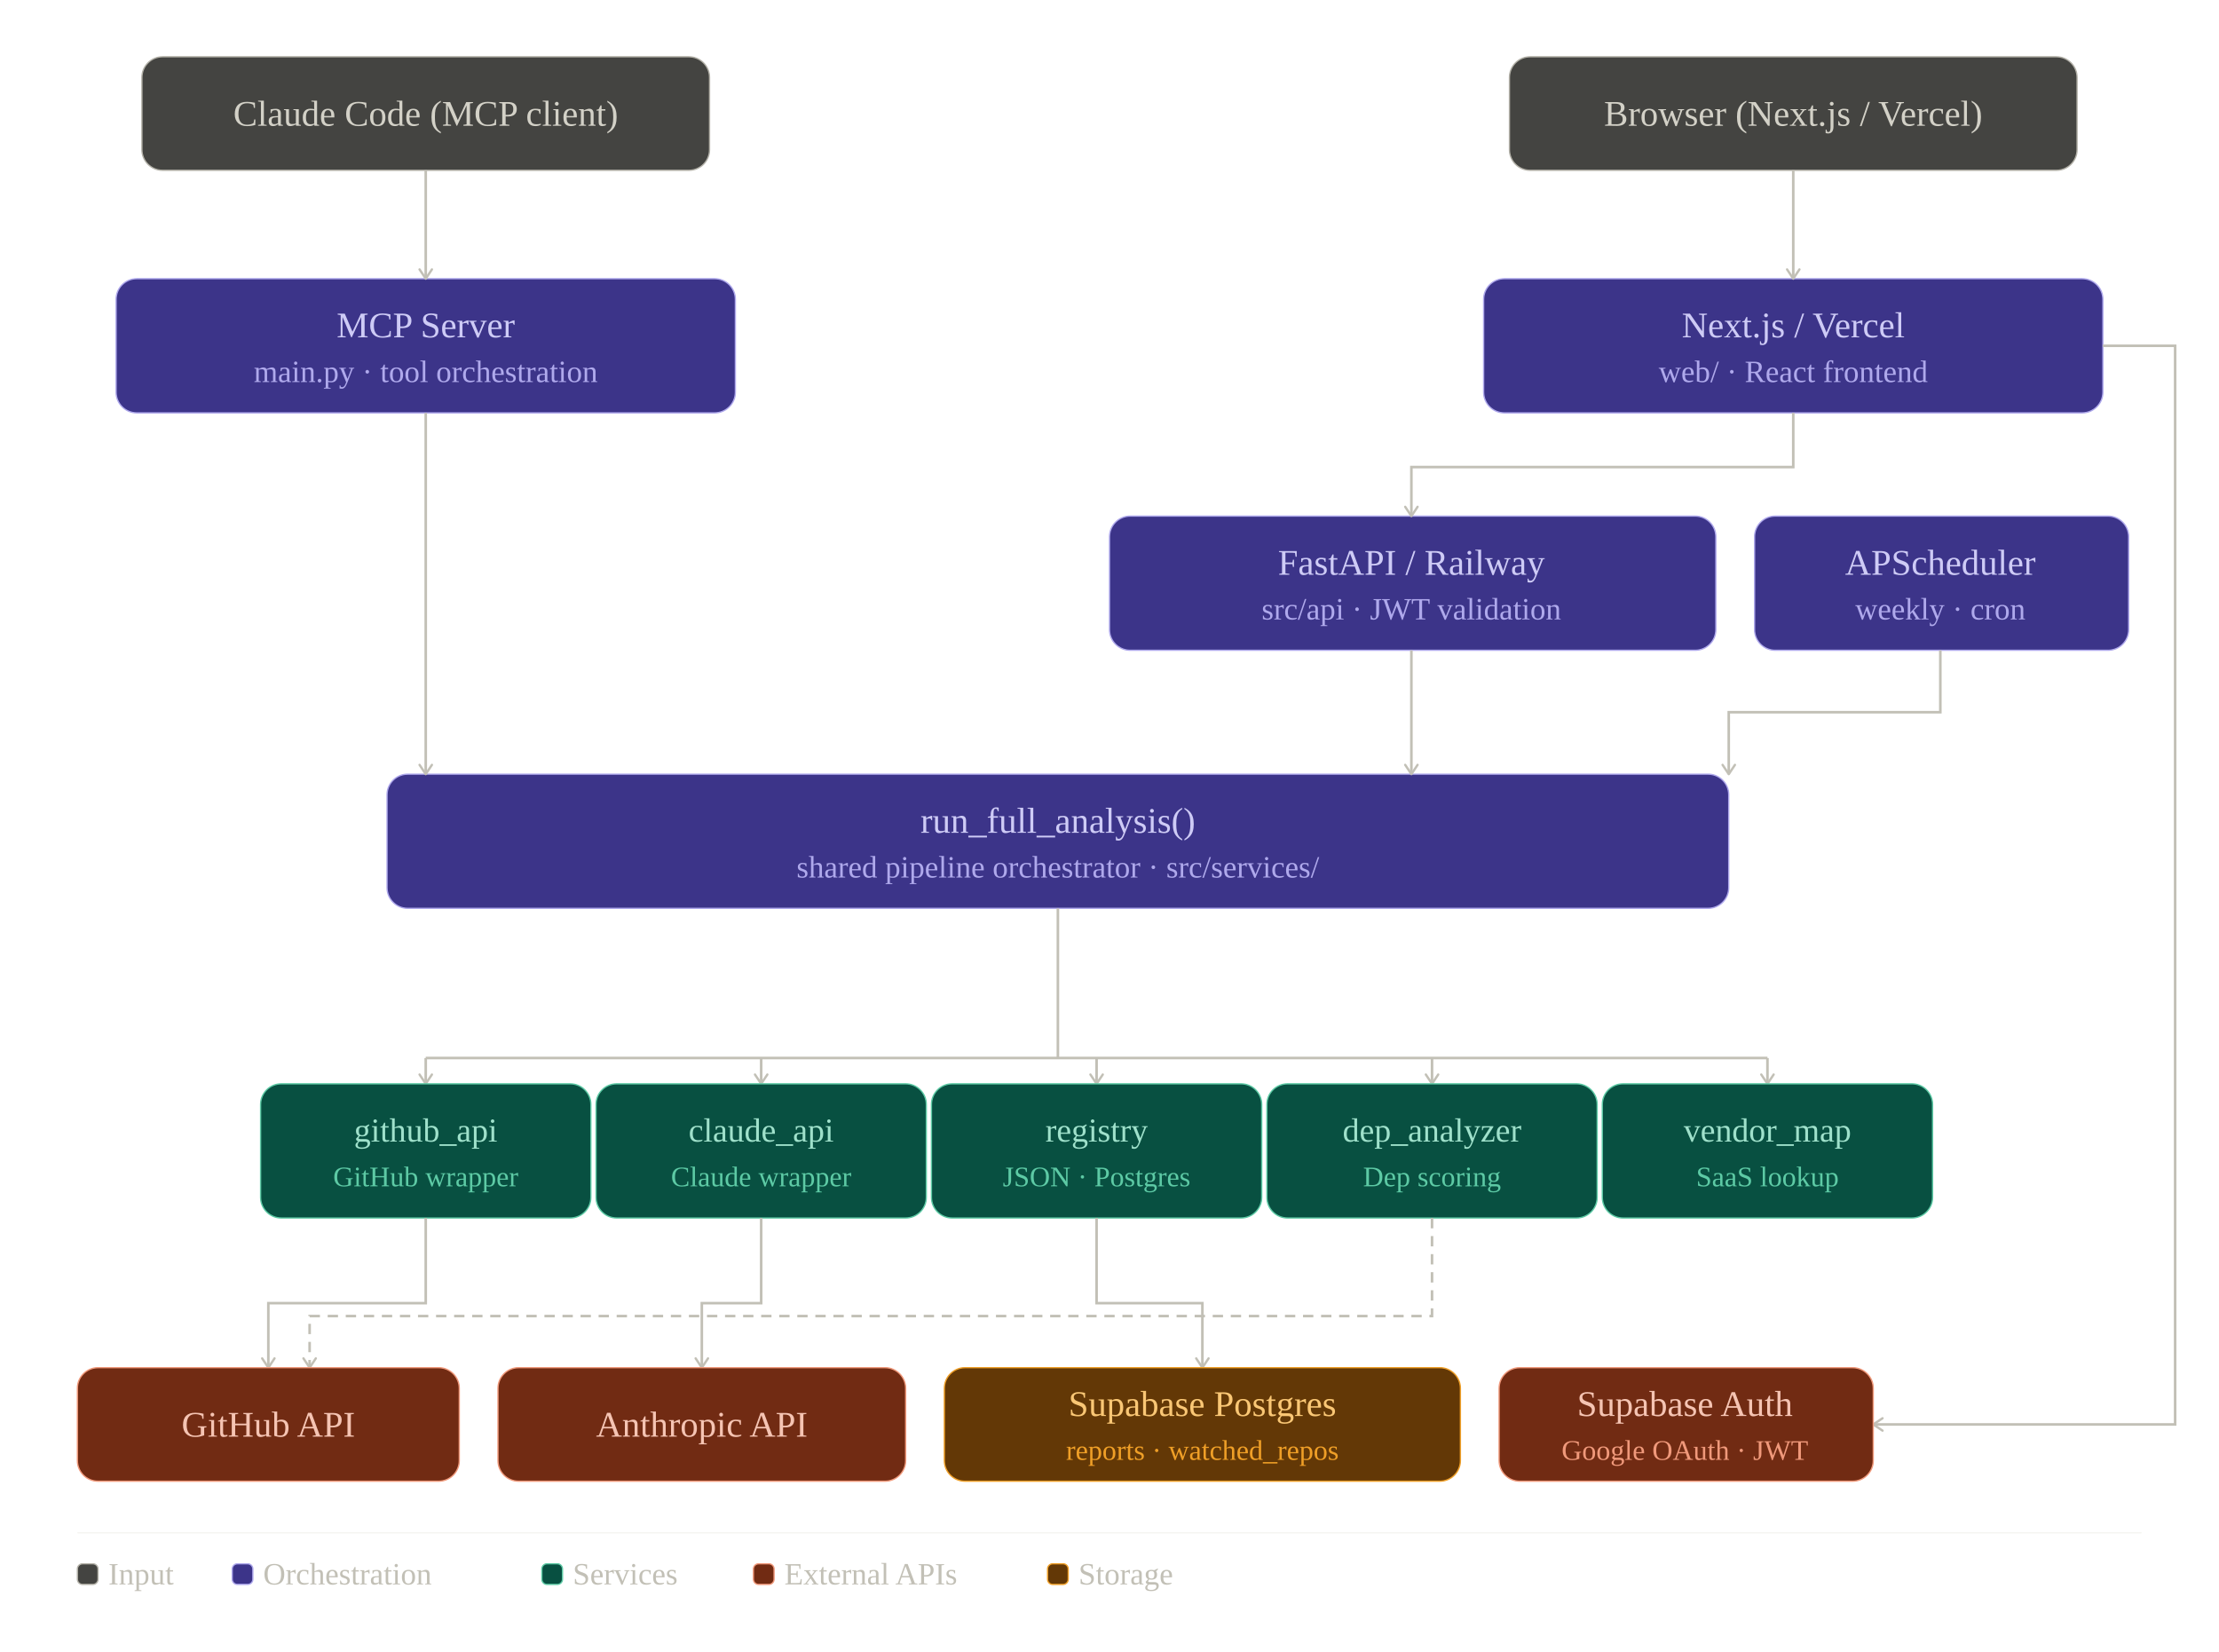
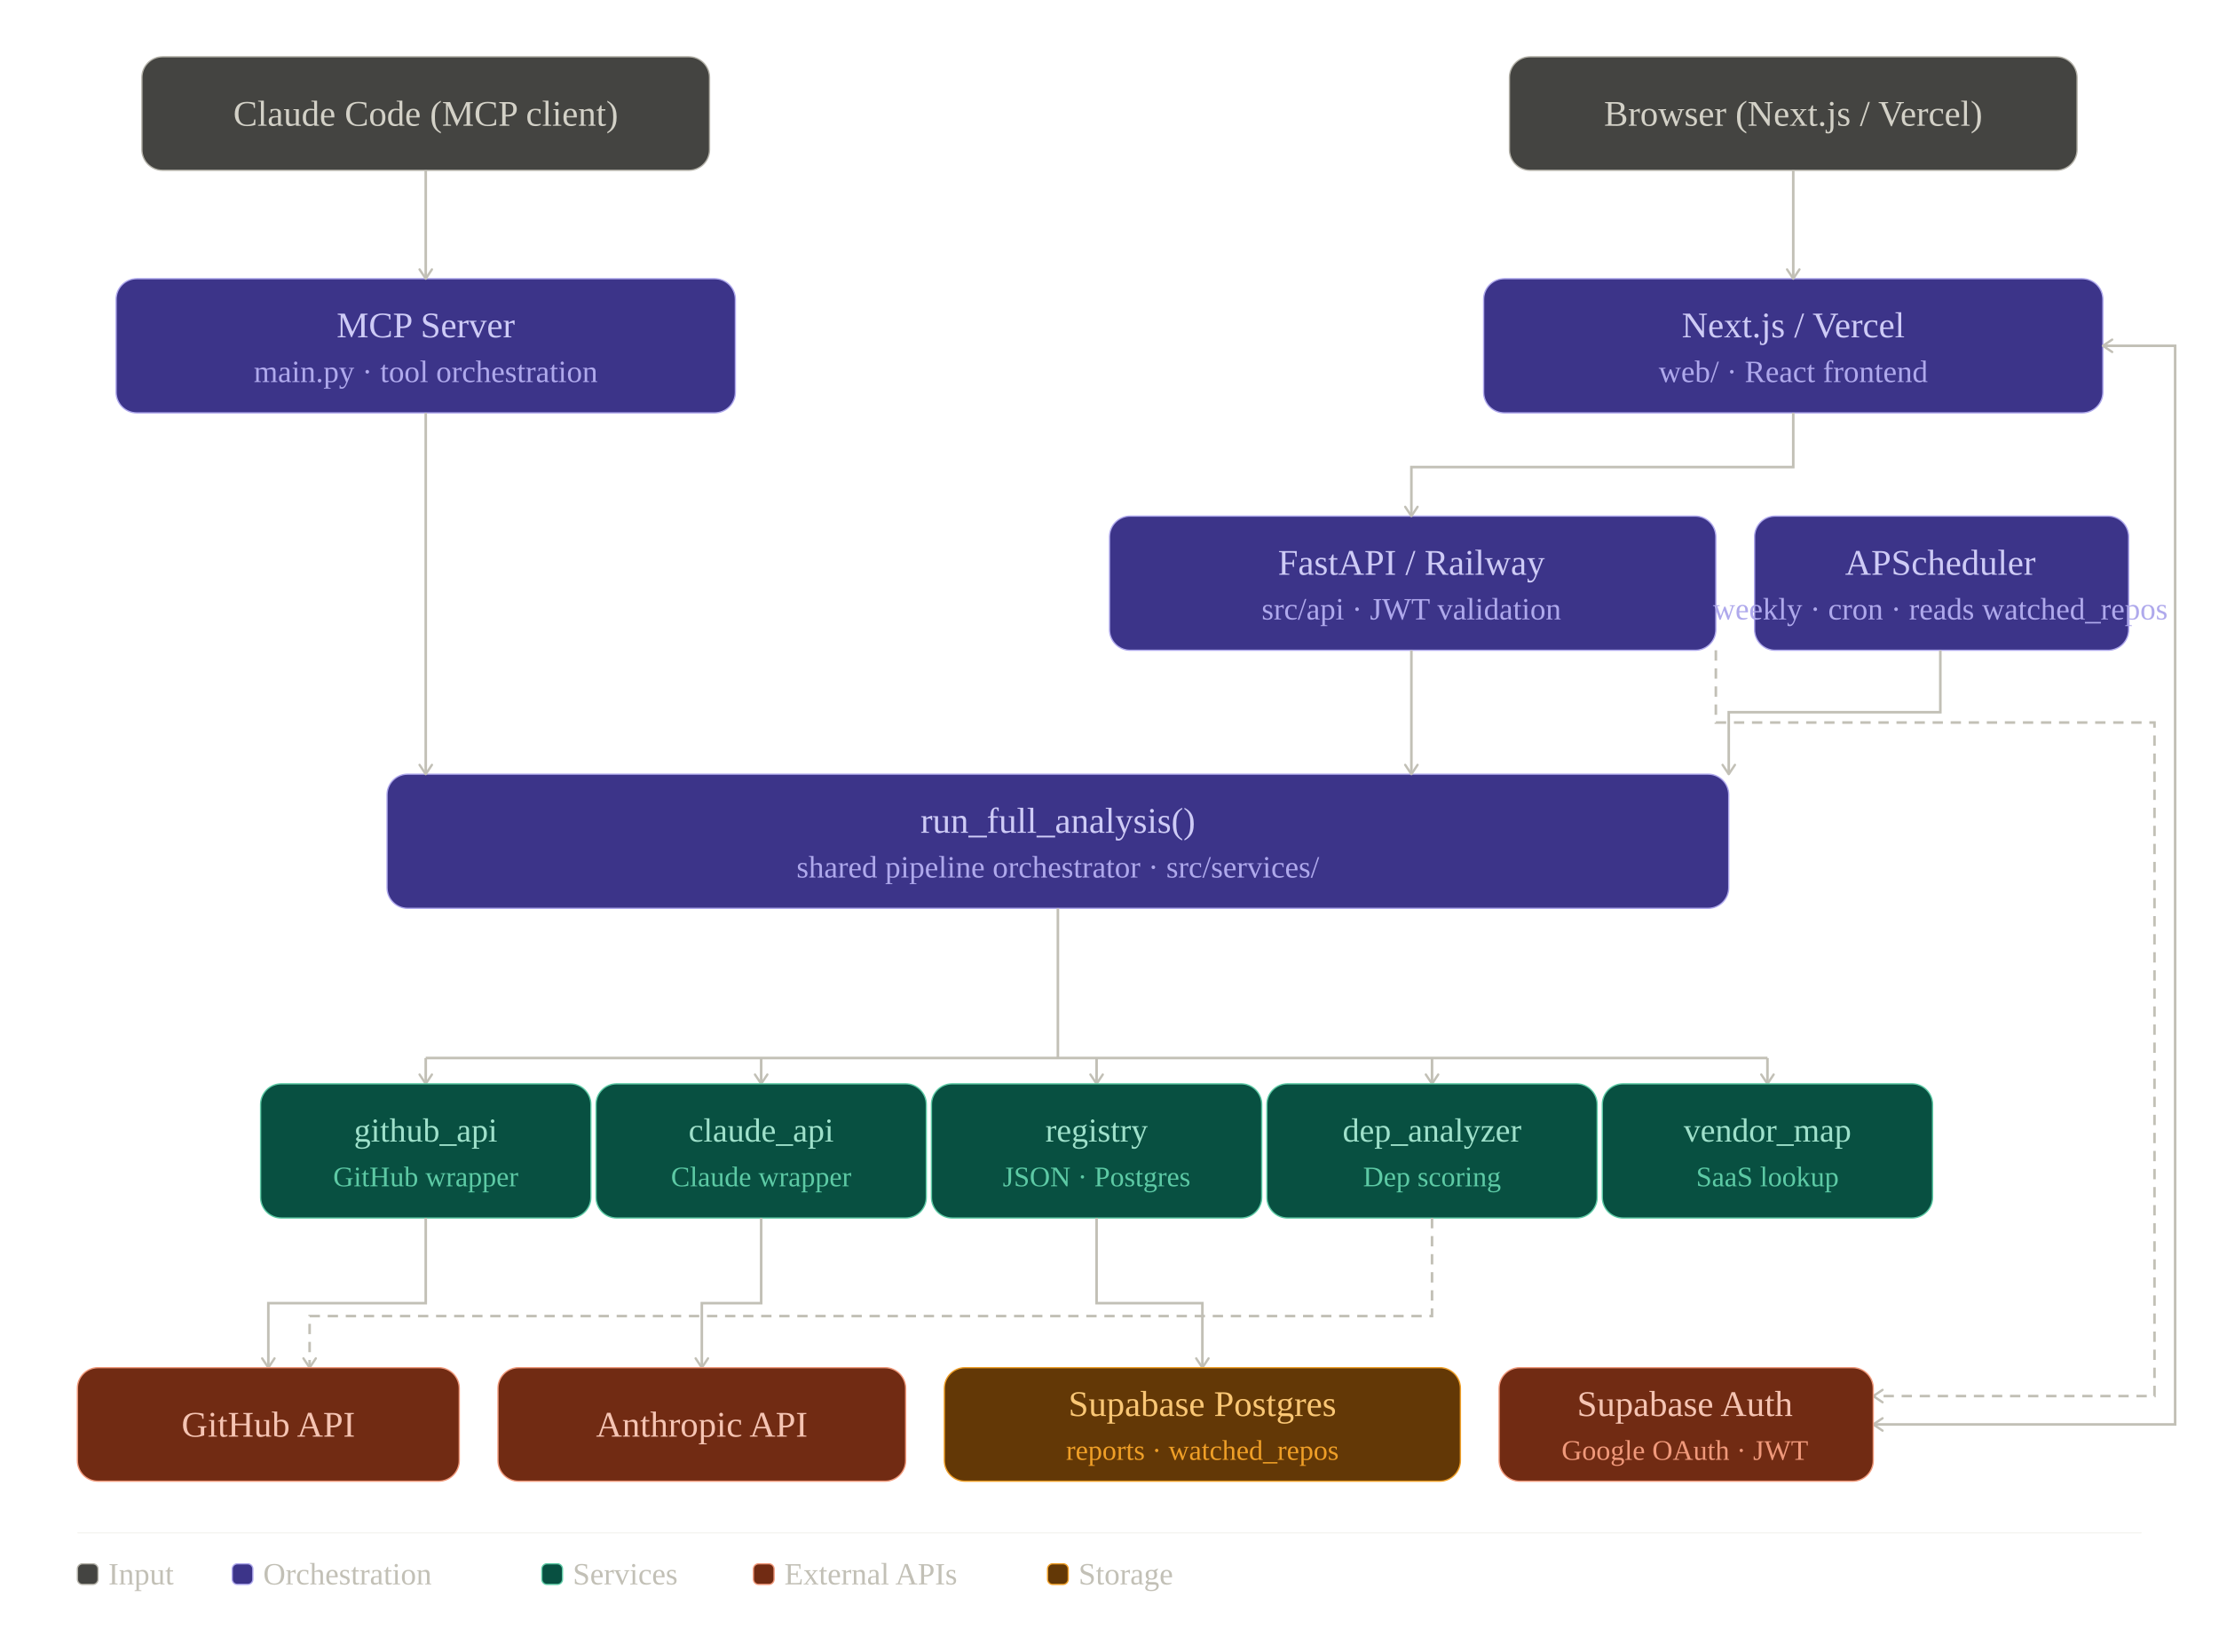
<svg xmlns="http://www.w3.org/2000/svg" width="100%" viewBox="0 0 860 640" role="img">
  <defs>
    <marker id="arrow" viewBox="0 0 10 10" refX="8" refY="5" markerWidth="6" markerHeight="6" orient="auto-start-reverse">
      <path d="M2 1L8 5L2 9" fill="none" stroke="context-stroke" stroke-width="1.5" stroke-linecap="round" stroke-linejoin="round" />
    </marker>
  </defs>
  <style>
  .conn { stroke: rgb(194,192,182); }
  .conn-dashed { stroke: rgb(194,192,182); stroke-dasharray: 4 3; }
  .divider-line { stroke: rgba(222,220,209,0.3); }
  .legend-label { fill: rgb(194,192,182); font-size: 12px; }

  @media (prefers-color-scheme: light) {
    .conn { stroke: rgb(60,60,60); }
    .conn-dashed { stroke: rgb(60,60,60); }
    .divider-line { stroke: rgba(60,60,60,0.35); }
    .legend-label { fill: rgb(30,30,30); }
  }
</style>
  <g>
    <rect x="55" y="22" width="220" height="44" rx="8" stroke-width="0.5" style="fill:rgb(68,68,65);stroke:rgb(180,178,169);" />
    <text x="165" y="44" text-anchor="middle" dominant-baseline="central" style="fill:rgb(211,209,199);font-size:14px;font-weight:500;">Claude Code (MCP client)</text>
  </g>
  <g>
    <rect x="585" y="22" width="220" height="44" rx="8" stroke-width="0.5" style="fill:rgb(68,68,65);stroke:rgb(180,178,169);" />
    <text x="695" y="44" text-anchor="middle" dominant-baseline="central" style="fill:rgb(211,209,199);font-size:14px;font-weight:500;">Browser (Next.js / Vercel)</text>
  </g>
  <g>
    <rect x="45" y="108" width="240" height="52" rx="8" stroke-width="0.5" style="fill:rgb(60,52,137);stroke:rgb(175,169,236);" />
    <text x="165" y="126" text-anchor="middle" dominant-baseline="central" style="fill:rgb(206,203,246);font-size:14px;font-weight:500;">MCP Server</text>
    <text x="165" y="144" text-anchor="middle" dominant-baseline="central" style="fill:rgb(175,169,236);font-size:12px;">main.py · tool orchestration</text>
  </g>
  <g>
    <rect x="575" y="108" width="240" height="52" rx="8" stroke-width="0.5" style="fill:rgb(60,52,137);stroke:rgb(175,169,236);" />
    <text x="695" y="126" text-anchor="middle" dominant-baseline="central" style="fill:rgb(206,203,246);font-size:14px;font-weight:500;">Next.js / Vercel</text>
    <text x="695" y="144" text-anchor="middle" dominant-baseline="central" style="fill:rgb(175,169,236);font-size:12px;">web/ · React frontend</text>
  </g>
  <g>
    <rect x="430" y="200" width="235" height="52" rx="8" stroke-width="0.5" style="fill:rgb(60,52,137);stroke:rgb(175,169,236);" />
    <text x="547" y="218" text-anchor="middle" dominant-baseline="central" style="fill:rgb(206,203,246);font-size:14px;font-weight:500;">FastAPI / Railway</text>
    <text x="547" y="236" text-anchor="middle" dominant-baseline="central" style="fill:rgb(175,169,236);font-size:12px;">src/api · JWT validation</text>
  </g>
  <g>
    <rect x="680" y="200" width="145" height="52" rx="8" stroke-width="0.5" style="fill:rgb(60,52,137);stroke:rgb(175,169,236);" />
    <text x="752" y="218" text-anchor="middle" dominant-baseline="central" style="fill:rgb(206,203,246);font-size:14px;font-weight:500;">APScheduler</text>
-     <text x="752" y="236" text-anchor="middle" dominant-baseline="central" style="fill:rgb(175,169,236);font-size:12px;">weekly · cron</text>
+     <text x="752" y="236" text-anchor="middle" dominant-baseline="central" style="fill:rgb(175,169,236);font-size:12px;">weekly · cron · reads watched_repos</text>
  </g>
  <g>
    <rect x="150" y="300" width="520" height="52" rx="8" stroke-width="0.5" style="fill:rgb(60,52,137);stroke:rgb(175,169,236);" />
    <text x="410" y="318" text-anchor="middle" dominant-baseline="central" style="fill:rgb(206,203,246);font-size:14px;font-weight:500;">run_full_analysis()</text>
    <text x="410" y="336" text-anchor="middle" dominant-baseline="central" style="fill:rgb(175,169,236);font-size:12px;">shared pipeline orchestrator · src/services/</text>
  </g>
  <line x1="165" y1="66" x2="165" y2="108" class="conn" stroke-width="1" marker-end="url(#arrow)" />
  <line x1="695" y1="66" x2="695" y2="108" class="conn" stroke-width="1" marker-end="url(#arrow)" />
  <path d="M695,160 L695,181 L547,181 L547,200" fill="none" class="conn" stroke-width="1" marker-end="url(#arrow)" />
  <line x1="165" y1="160" x2="165" y2="300" class="conn" stroke-width="1" marker-end="url(#arrow)" />
  <line x1="547" y1="252" x2="547" y2="300" class="conn" stroke-width="1" marker-end="url(#arrow)" />
  <path d="M752,252 L752,276 L670,276 L670,300" fill="none" class="conn" stroke-width="1" marker-end="url(#arrow)" />
  <line x1="410" y1="352" x2="410" y2="410" class="conn" stroke-width="1" />
  <line x1="165" y1="410" x2="685" y2="410" class="conn" stroke-width="1" />
  <line x1="165" y1="410" x2="165" y2="420" class="conn" stroke-width="1" marker-end="url(#arrow)" />
  <line x1="295" y1="410" x2="295" y2="420" class="conn" stroke-width="1" marker-end="url(#arrow)" />
  <line x1="425" y1="410" x2="425" y2="420" class="conn" stroke-width="1" marker-end="url(#arrow)" />
  <line x1="555" y1="410" x2="555" y2="420" class="conn" stroke-width="1" marker-end="url(#arrow)" />
  <line x1="685" y1="410" x2="685" y2="420" class="conn" stroke-width="1" marker-end="url(#arrow)" />
  <g>
    <rect x="101" y="420" width="128" height="52" rx="8" stroke-width="0.5" style="fill:rgb(8,80,65);stroke:rgb(93,202,165);" />
    <text x="165" y="438" text-anchor="middle" dominant-baseline="central" style="fill:rgb(159,225,203);font-size:13px;font-weight:500;">github_api</text>
    <text x="165" y="456" text-anchor="middle" dominant-baseline="central" style="fill:rgb(93,202,165);font-size:11px;">GitHub wrapper</text>
  </g>
  <g>
    <rect x="231" y="420" width="128" height="52" rx="8" stroke-width="0.5" style="fill:rgb(8,80,65);stroke:rgb(93,202,165);" />
    <text x="295" y="438" text-anchor="middle" dominant-baseline="central" style="fill:rgb(159,225,203);font-size:13px;font-weight:500;">claude_api</text>
    <text x="295" y="456" text-anchor="middle" dominant-baseline="central" style="fill:rgb(93,202,165);font-size:11px;">Claude wrapper</text>
  </g>
  <g>
    <rect x="361" y="420" width="128" height="52" rx="8" stroke-width="0.5" style="fill:rgb(8,80,65);stroke:rgb(93,202,165);" />
    <text x="425" y="438" text-anchor="middle" dominant-baseline="central" style="fill:rgb(159,225,203);font-size:13px;font-weight:500;">registry</text>
    <text x="425" y="456" text-anchor="middle" dominant-baseline="central" style="fill:rgb(93,202,165);font-size:11px;">JSON · Postgres</text>
  </g>
  <g>
    <rect x="491" y="420" width="128" height="52" rx="8" stroke-width="0.5" style="fill:rgb(8,80,65);stroke:rgb(93,202,165);" />
    <text x="555" y="438" text-anchor="middle" dominant-baseline="central" style="fill:rgb(159,225,203);font-size:13px;font-weight:500;">dep_analyzer</text>
    <text x="555" y="456" text-anchor="middle" dominant-baseline="central" style="fill:rgb(93,202,165);font-size:11px;">Dep scoring</text>
  </g>
  <g>
    <rect x="621" y="420" width="128" height="52" rx="8" stroke-width="0.5" style="fill:rgb(8,80,65);stroke:rgb(93,202,165);" />
    <text x="685" y="438" text-anchor="middle" dominant-baseline="central" style="fill:rgb(159,225,203);font-size:13px;font-weight:500;">vendor_map</text>
    <text x="685" y="456" text-anchor="middle" dominant-baseline="central" style="fill:rgb(93,202,165);font-size:11px;">SaaS lookup</text>
  </g>
  <path d="M165,472 L165,505 L104,505 L104,530" fill="none" class="conn" stroke-width="1" marker-end="url(#arrow)" />
  <path d="M295,472 L295,505 L272,505 L272,530" fill="none" class="conn" stroke-width="1" marker-end="url(#arrow)" />
  <path d="M425,472 L425,505 L466,505 L466,530" fill="none" class="conn" stroke-width="1" marker-end="url(#arrow)" />
  <path d="M555,472 L555,510 L120,510 L120,530" fill="none" class="conn-dashed" stroke-width="1" marker-end="url(#arrow)" />
-   <path d="M815,134 L843,134 L843,552 L726,552" fill="none" class="conn" stroke-width="1" marker-end="url(#arrow)" />
+   <path d="M815,134 L843,134 L843,552 L726,552" fill="none" class="conn" stroke-width="1" marker-start="url(#arrow)" marker-end="url(#arrow)" />
+   <path d="M665,252 L665,280 L835,280 L835,541 L726,541" fill="none" class="conn-dashed" stroke-width="1" marker-end="url(#arrow)" />
  <g>
    <rect x="30" y="530" width="148" height="44" rx="8" stroke-width="0.5" style="fill:rgb(113,43,19);stroke:rgb(240,153,123);" />
    <text x="104" y="552" text-anchor="middle" dominant-baseline="central" style="fill:rgb(245,196,179);font-size:14px;font-weight:500;">GitHub API</text>
  </g>
  <g>
    <rect x="193" y="530" width="158" height="44" rx="8" stroke-width="0.5" style="fill:rgb(113,43,19);stroke:rgb(240,153,123);" />
    <text x="272" y="552" text-anchor="middle" dominant-baseline="central" style="fill:rgb(245,196,179);font-size:14px;font-weight:500;">Anthropic API</text>
  </g>
  <g>
    <rect x="366" y="530" width="200" height="44" rx="8" stroke-width="0.5" style="fill:rgb(99,56,6);stroke:rgb(239,159,39);" />
    <text x="466" y="544" text-anchor="middle" dominant-baseline="central" style="fill:rgb(250,199,117);font-size:14px;font-weight:500;">Supabase Postgres</text>
    <text x="466" y="562" text-anchor="middle" dominant-baseline="central" style="fill:rgb(239,159,39);font-size:11px;">reports · watched_repos</text>
  </g>
  <g>
    <rect x="581" y="530" width="145" height="44" rx="8" stroke-width="0.5" style="fill:rgb(113,43,19);stroke:rgb(240,153,123);" />
    <text x="653" y="544" text-anchor="middle" dominant-baseline="central" style="fill:rgb(245,196,179);font-size:14px;font-weight:500;">Supabase Auth</text>
    <text x="653" y="562" text-anchor="middle" dominant-baseline="central" style="fill:rgb(240,153,123);font-size:11px;">Google OAuth · JWT</text>
  </g>
  <line x1="30" y1="594" x2="830" y2="594" class="divider-line" stroke-width="0.5" />
  <rect x="30" y="606" width="8" height="8" rx="2" stroke-width="0.5" style="fill:rgb(68,68,65);stroke:rgb(180,178,169);" />
  <text x="42" y="614" class="legend-label">Input</text>
  <rect x="90" y="606" width="8" height="8" rx="2" stroke-width="0.5" style="fill:rgb(60,52,137);stroke:rgb(175,169,236);" />
  <text x="102" y="614" class="legend-label">Orchestration</text>
  <rect x="210" y="606" width="8" height="8" rx="2" stroke-width="0.5" style="fill:rgb(8,80,65);stroke:rgb(93,202,165);" />
  <text x="222" y="614" class="legend-label">Services</text>
  <rect x="292" y="606" width="8" height="8" rx="2" stroke-width="0.5" style="fill:rgb(113,43,19);stroke:rgb(240,153,123);" />
  <text x="304" y="614" class="legend-label">External APIs</text>
  <rect x="406" y="606" width="8" height="8" rx="2" stroke-width="0.5" style="fill:rgb(99,56,6);stroke:rgb(239,159,39);" />
  <text x="418" y="614" class="legend-label">Storage</text>
</svg>
